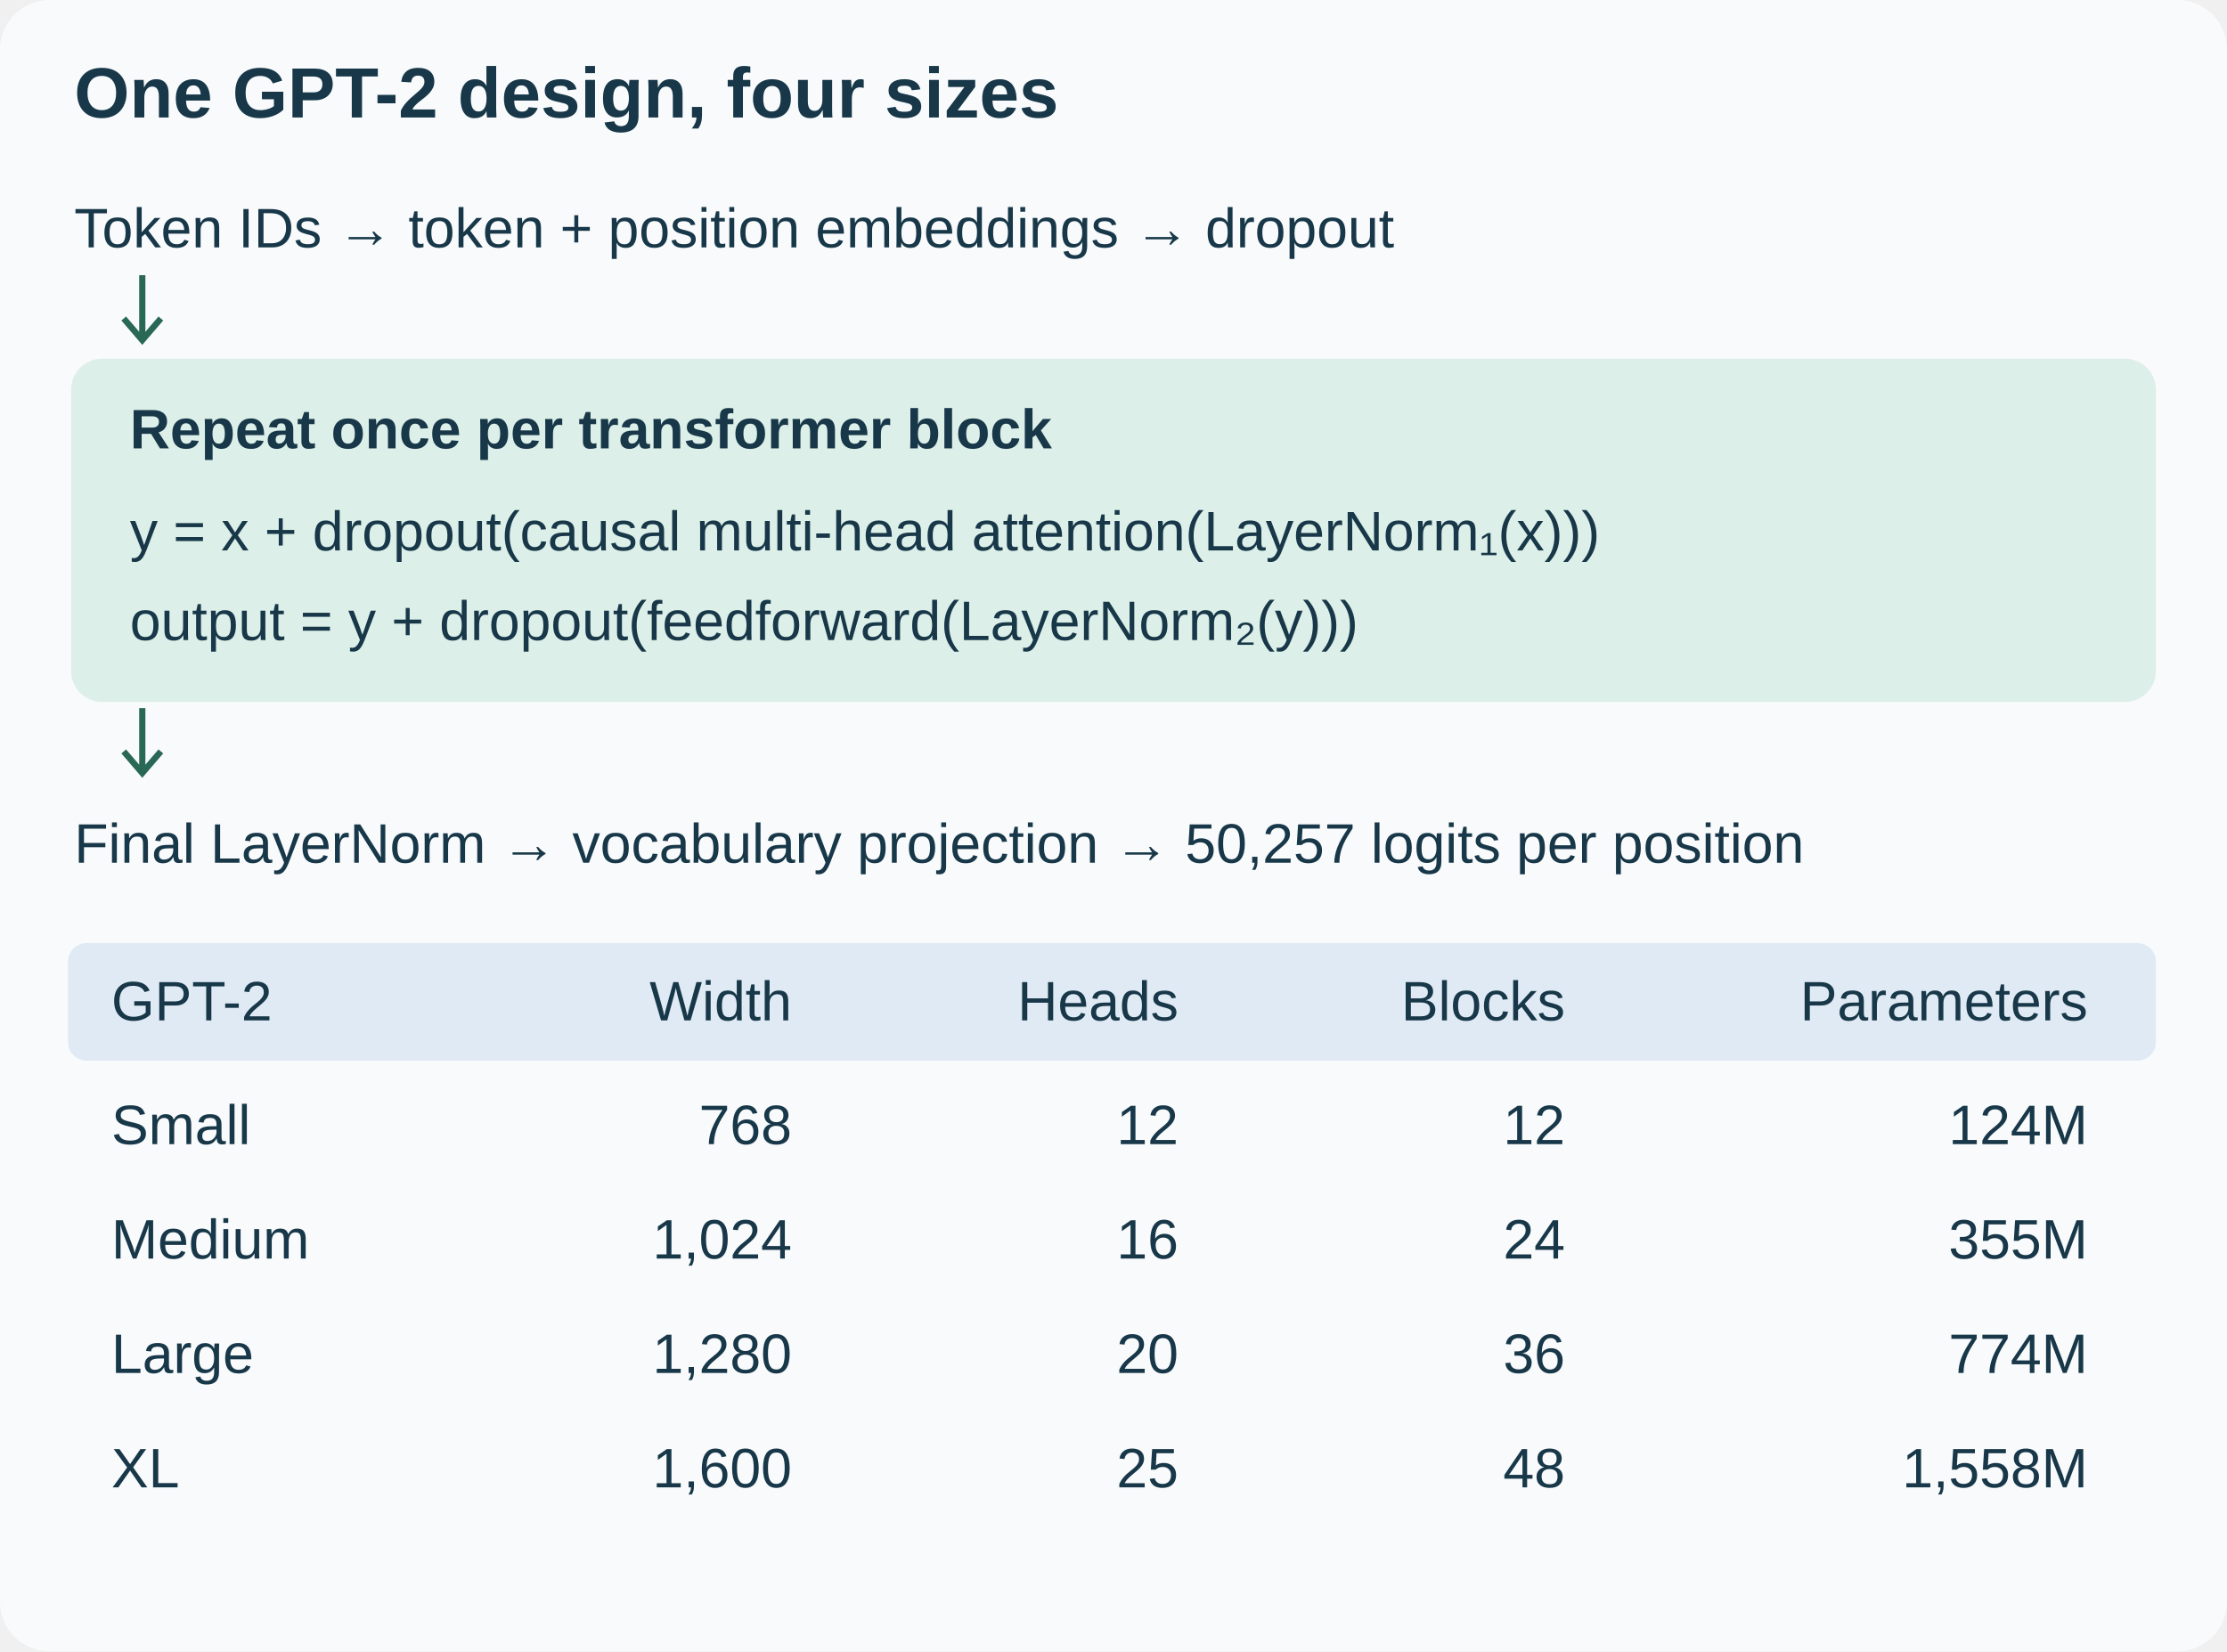
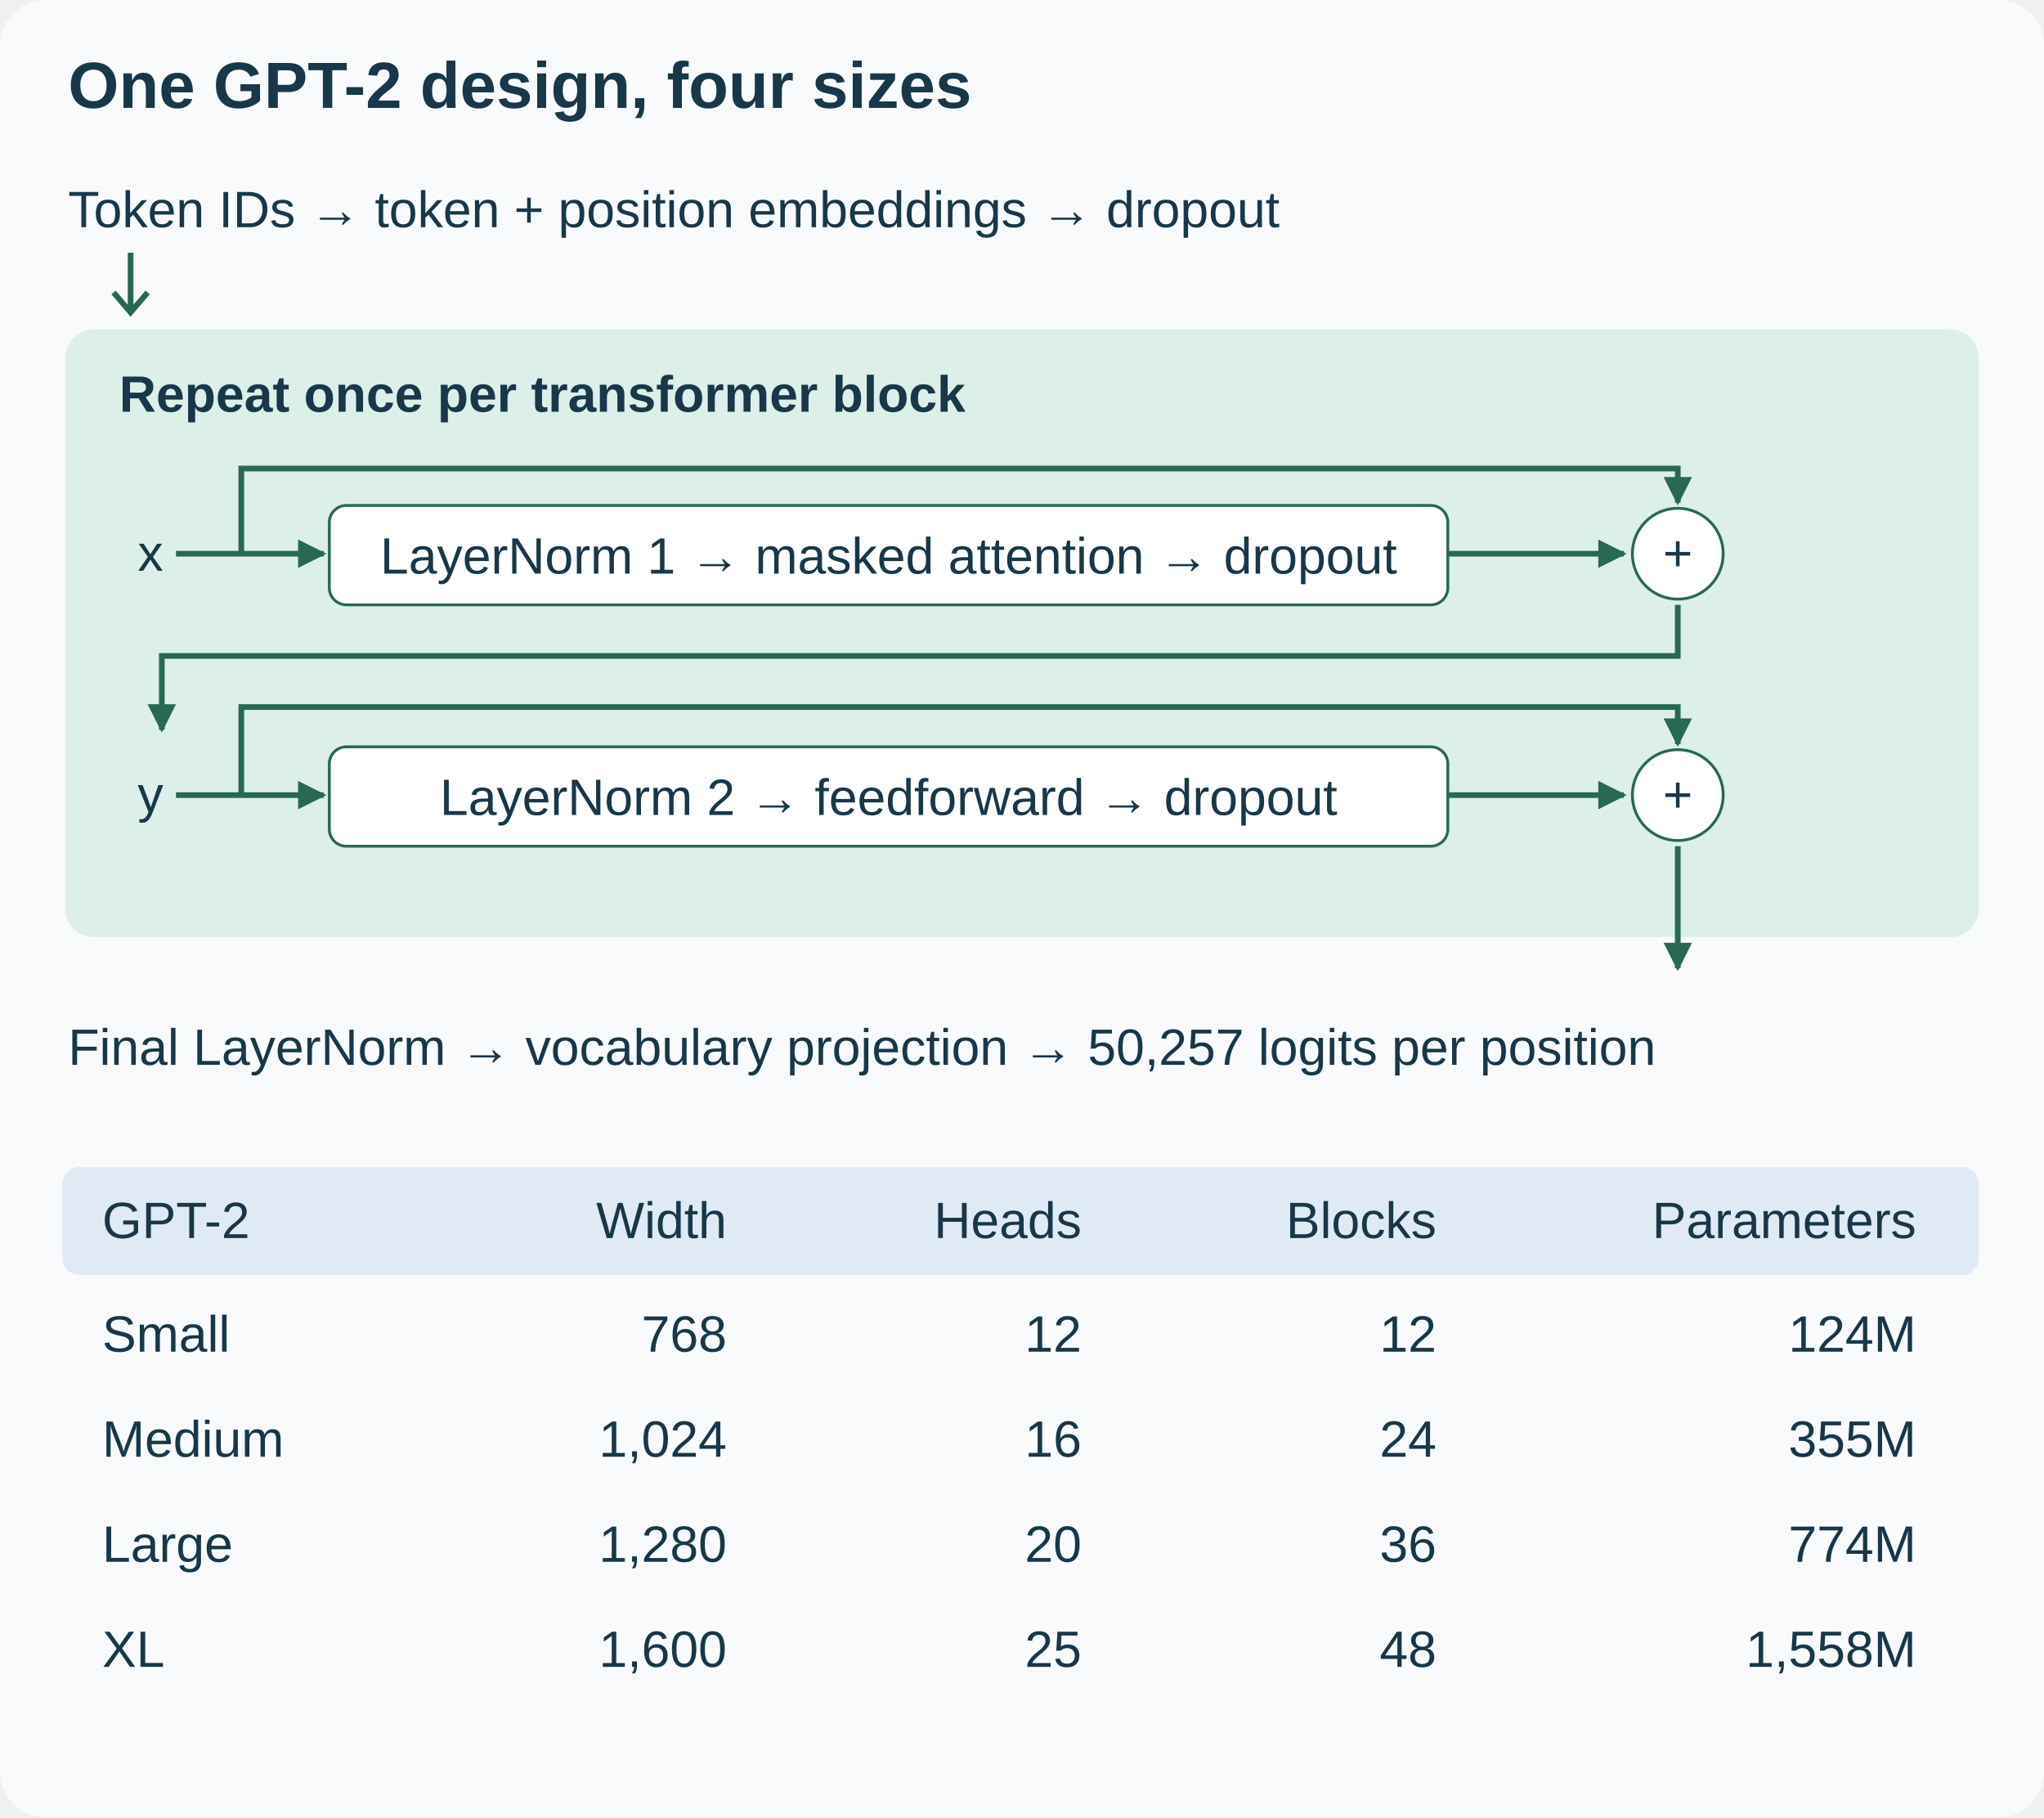
- <svg xmlns="http://www.w3.org/2000/svg" viewBox="0 0 720 534" width="720" height="534" role="img" aria-labelledby="title desc">
+ <svg xmlns="http://www.w3.org/2000/svg" viewBox="0 0 720 640" width="720" height="640" role="img" aria-labelledby="title desc">
  <style>text{font:18px Arial,sans-serif;fill:#183849}.h{font-size:23px;font-weight:bold}.b{font-weight:bold}.n{text-anchor:end;font-variant-numeric:tabular-nums}</style>
-   <rect width="720" height="534" rx="16" fill="#f8fafc" />
+   <rect width="720" height="640" rx="16" fill="#f8fafc" />
  <text x="24" y="38" class="h">One GPT-2 design, four sizes</text>
  <text x="24" y="80">Token IDs → token + position embeddings → dropout</text>
  <path d="M46 89v21m-6-7 6 7 6-7" fill="none" stroke="#286855" stroke-width="2" />
-   <rect x="23" y="116" width="674" height="111" rx="10" fill="#dcefe8" />
+   <rect x="23" y="116" width="674" height="214" rx="10" fill="#dcefe8" />
  <text x="42" y="145" class="b">Repeat once per transformer block</text>
-   <text x="42" y="178">y = x + dropout(causal multi-head attention(LayerNorm₁(x)))</text>
-   <text x="42" y="207">output = y + dropout(feedforward(LayerNorm₂(y)))</text>
-   <path d="M46 229v21m-6-7 6 7 6-7" fill="none" stroke="#286855" stroke-width="2" />
-   <text x="24" y="279">Final LayerNorm → vocabulary projection → 50,257 logits per position</text>
-   <rect x="22" y="305" width="675" height="38" rx="6" fill="#e0eaf4" />
-   <g class="b">
-     <text x="36" y="330">GPT-2</text>
-     <text x="256" y="330" class="n">Width</text>
-     <text x="381" y="330" class="n">Heads</text>
-     <text x="506" y="330" class="n">Blocks</text>
-     <text x="675" y="330" class="n">Parameters</text>
+   <defs>
+     <marker id="arrow" viewBox="0 0 10 10" refX="9" refY="5" markerWidth="5" markerHeight="5" orient="auto">
+       <path d="M0 0L10 5L0 10Z" fill="#286855" />
+     </marker>
+   </defs>
+   <g fill="none" stroke="#286855" stroke-width="2" marker-end="url(#arrow)">
+     <path d="M62 195h52" />
+     <path d="M510 195h62" />
+     <path d="M85 195v-30h506v12" />
+     <path d="M591 213v18H57v26" />
+     <path d="M62 280h52" />
+     <path d="M510 280h62" />
+     <path d="M85 280v-31h506v13" />
+     <path d="M591 298v43" />
  </g>
-   <g transform="translate(0 370)">
-     <text x="36">Small</text>
-     <g class="n">
-       <text x="256">768</text>
-       <text x="381">12</text>
-       <text x="506">12</text>
-       <text x="675">124M</text>
+   <g fill="white" stroke="#286855">
+     <rect x="116" y="178" width="394" height="35" rx="6" />
+     <rect x="116" y="263" width="394" height="35" rx="6" />
+     <circle cx="591" cy="195" r="16" />
+     <circle cx="591" cy="280" r="16" />
+   </g>
+   <g text-anchor="middle">
+     <text x="53" y="201">x</text>
+     <text x="53" y="286">y</text>
+     <text x="313" y="202">LayerNorm 1 → masked attention → dropout</text>
+     <text x="313" y="287">LayerNorm 2 → feedforward → dropout</text>
+     <text x="591" y="201">+</text>
+     <text x="591" y="286">+</text>
+   </g>
+   <text x="24" y="375">Final LayerNorm → vocabulary projection → 50,257 logits per position</text>
+   <g transform="translate(0 106)">
+     <rect x="22" y="305" width="675" height="38" rx="6" fill="#e0eaf4" />
+     <g class="b">
+       <text x="36" y="330">GPT-2</text>
+       <text x="256" y="330" class="n">Width</text>
+       <text x="381" y="330" class="n">Heads</text>
+       <text x="506" y="330" class="n">Blocks</text>
+       <text x="675" y="330" class="n">Parameters</text>
    </g>
-   </g>
-   <g transform="translate(0 407)">
-     <text x="36">Medium</text>
-     <g class="n">
-       <text x="256">1,024</text>
-       <text x="381">16</text>
-       <text x="506">24</text>
-       <text x="675">355M</text>
+     <g transform="translate(0 370)">
+       <text x="36">Small</text>
+       <g class="n">
+         <text x="256">768</text>
+         <text x="381">12</text>
+         <text x="506">12</text>
+         <text x="675">124M</text>
+       </g>
    </g>
-   </g>
-   <g transform="translate(0 444)">
-     <text x="36">Large</text>
-     <g class="n">
-       <text x="256">1,280</text>
-       <text x="381">20</text>
-       <text x="506">36</text>
-       <text x="675">774M</text>
+     <g transform="translate(0 407)">
+       <text x="36">Medium</text>
+       <g class="n">
+         <text x="256">1,024</text>
+         <text x="381">16</text>
+         <text x="506">24</text>
+         <text x="675">355M</text>
+       </g>
    </g>
-   </g>
-   <g transform="translate(0 481)">
-     <text x="36">XL</text>
-     <g class="n">
-       <text x="256">1,600</text>
-       <text x="381">25</text>
-       <text x="506">48</text>
-       <text x="675">1,558M</text>
+     <g transform="translate(0 444)">
+       <text x="36">Large</text>
+       <g class="n">
+         <text x="256">1,280</text>
+         <text x="381">20</text>
+         <text x="506">36</text>
+         <text x="675">774M</text>
+       </g>
+     </g>
+     <g transform="translate(0 481)">
+       <text x="36">XL</text>
+       <g class="n">
+         <text x="256">1,600</text>
+         <text x="381">25</text>
+         <text x="506">48</text>
+         <text x="675">1,558M</text>
+       </g>
    </g>
  </g>
</svg>
